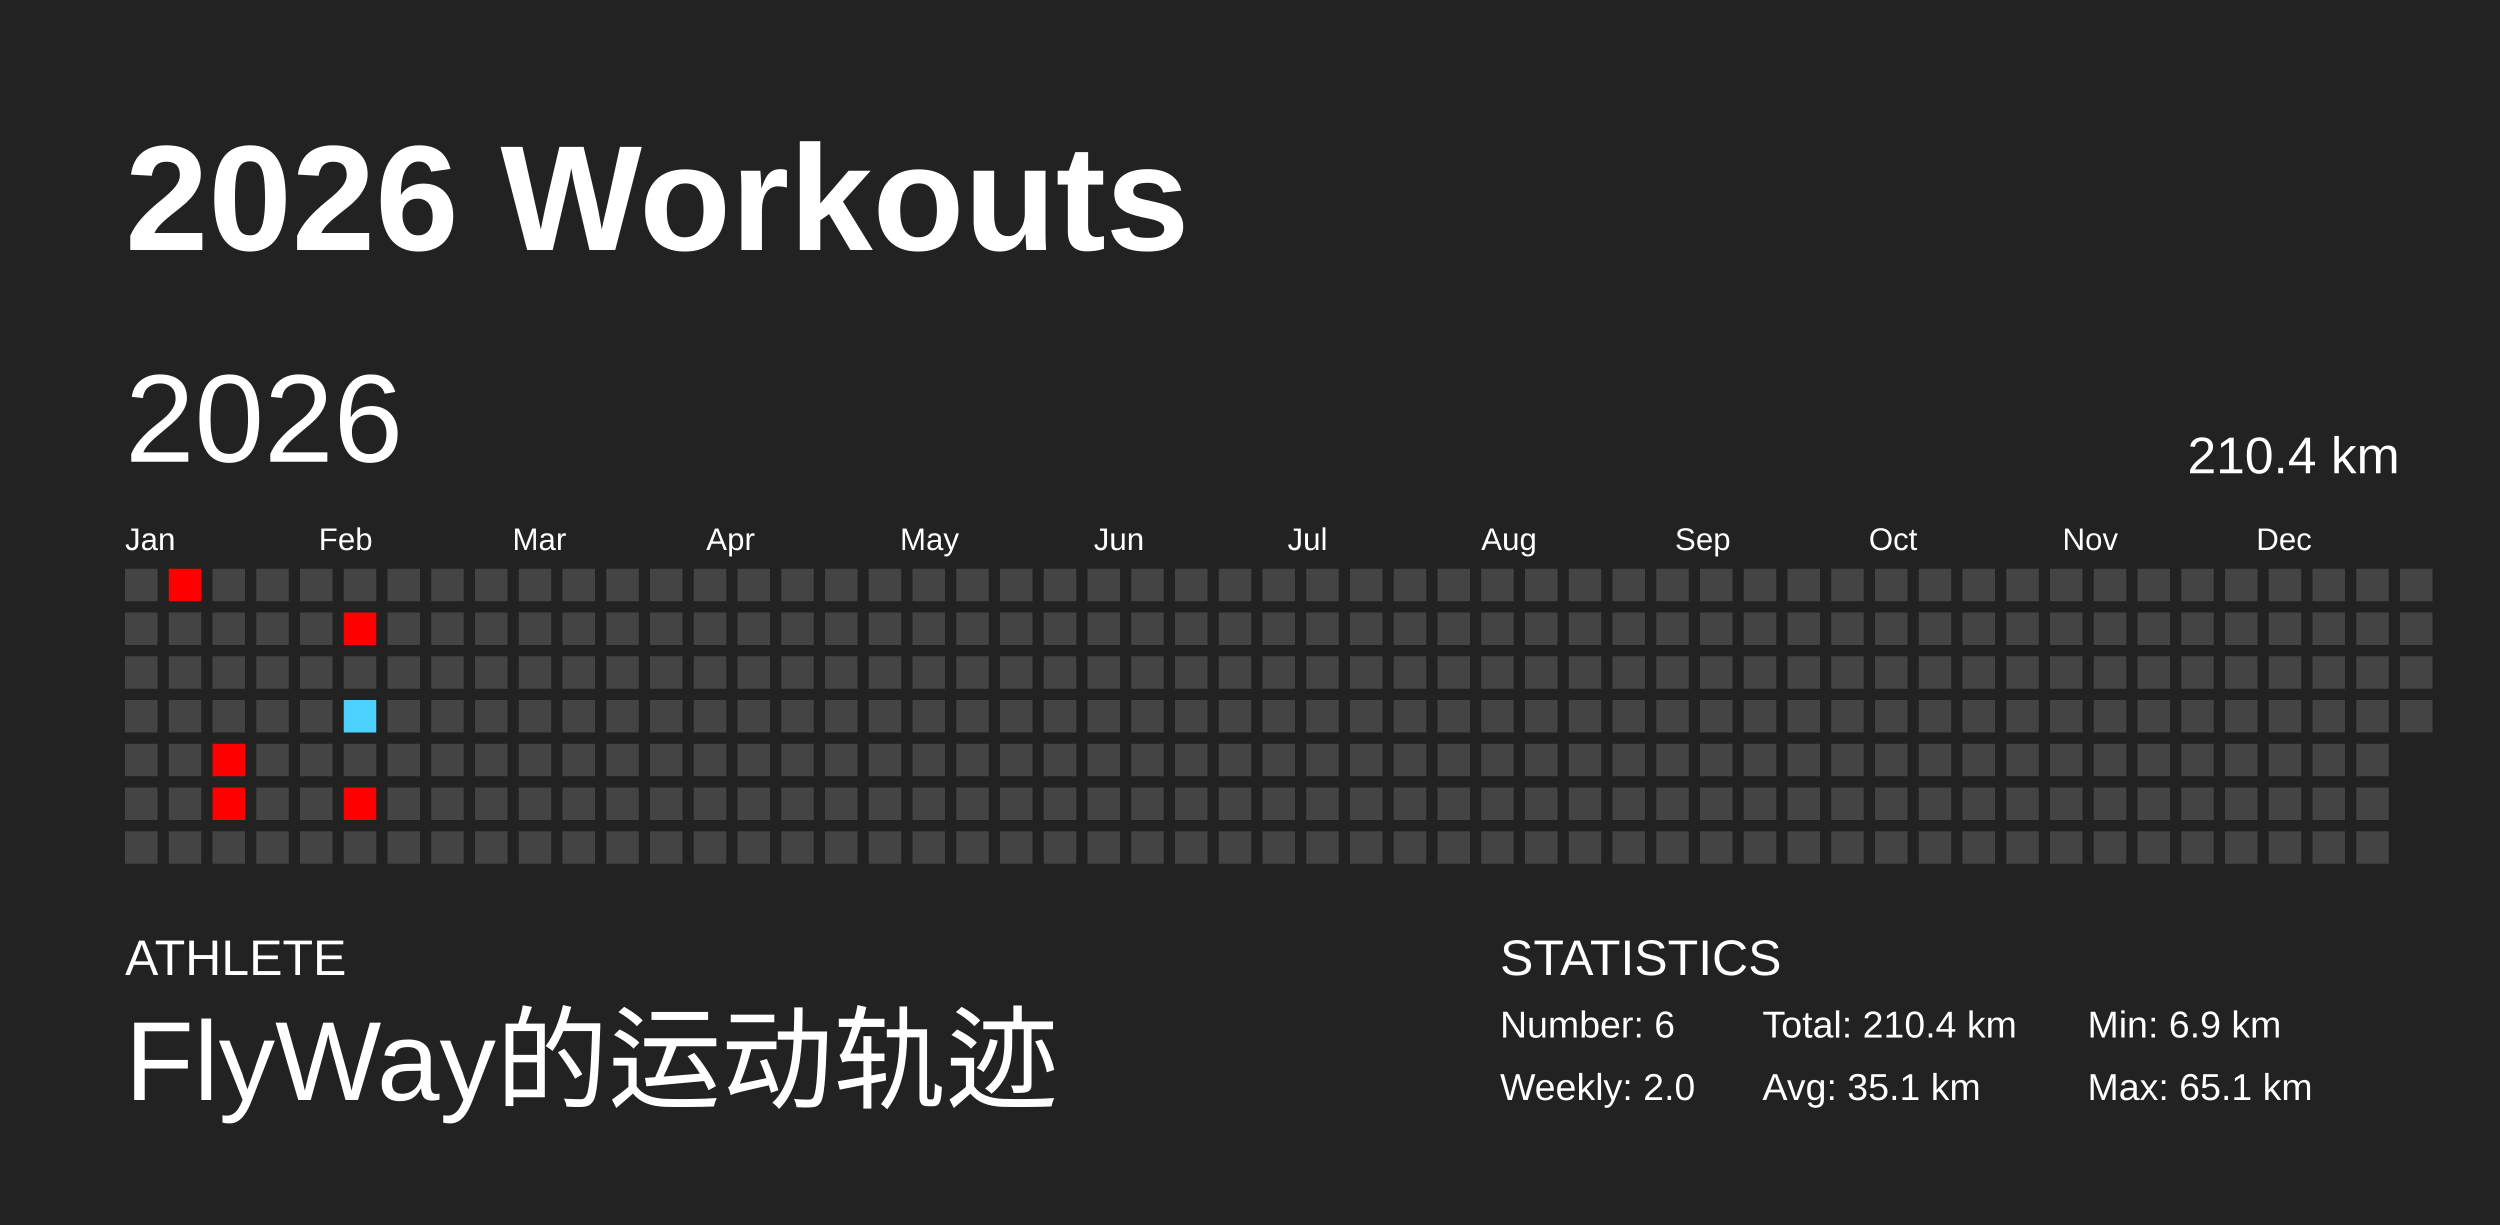
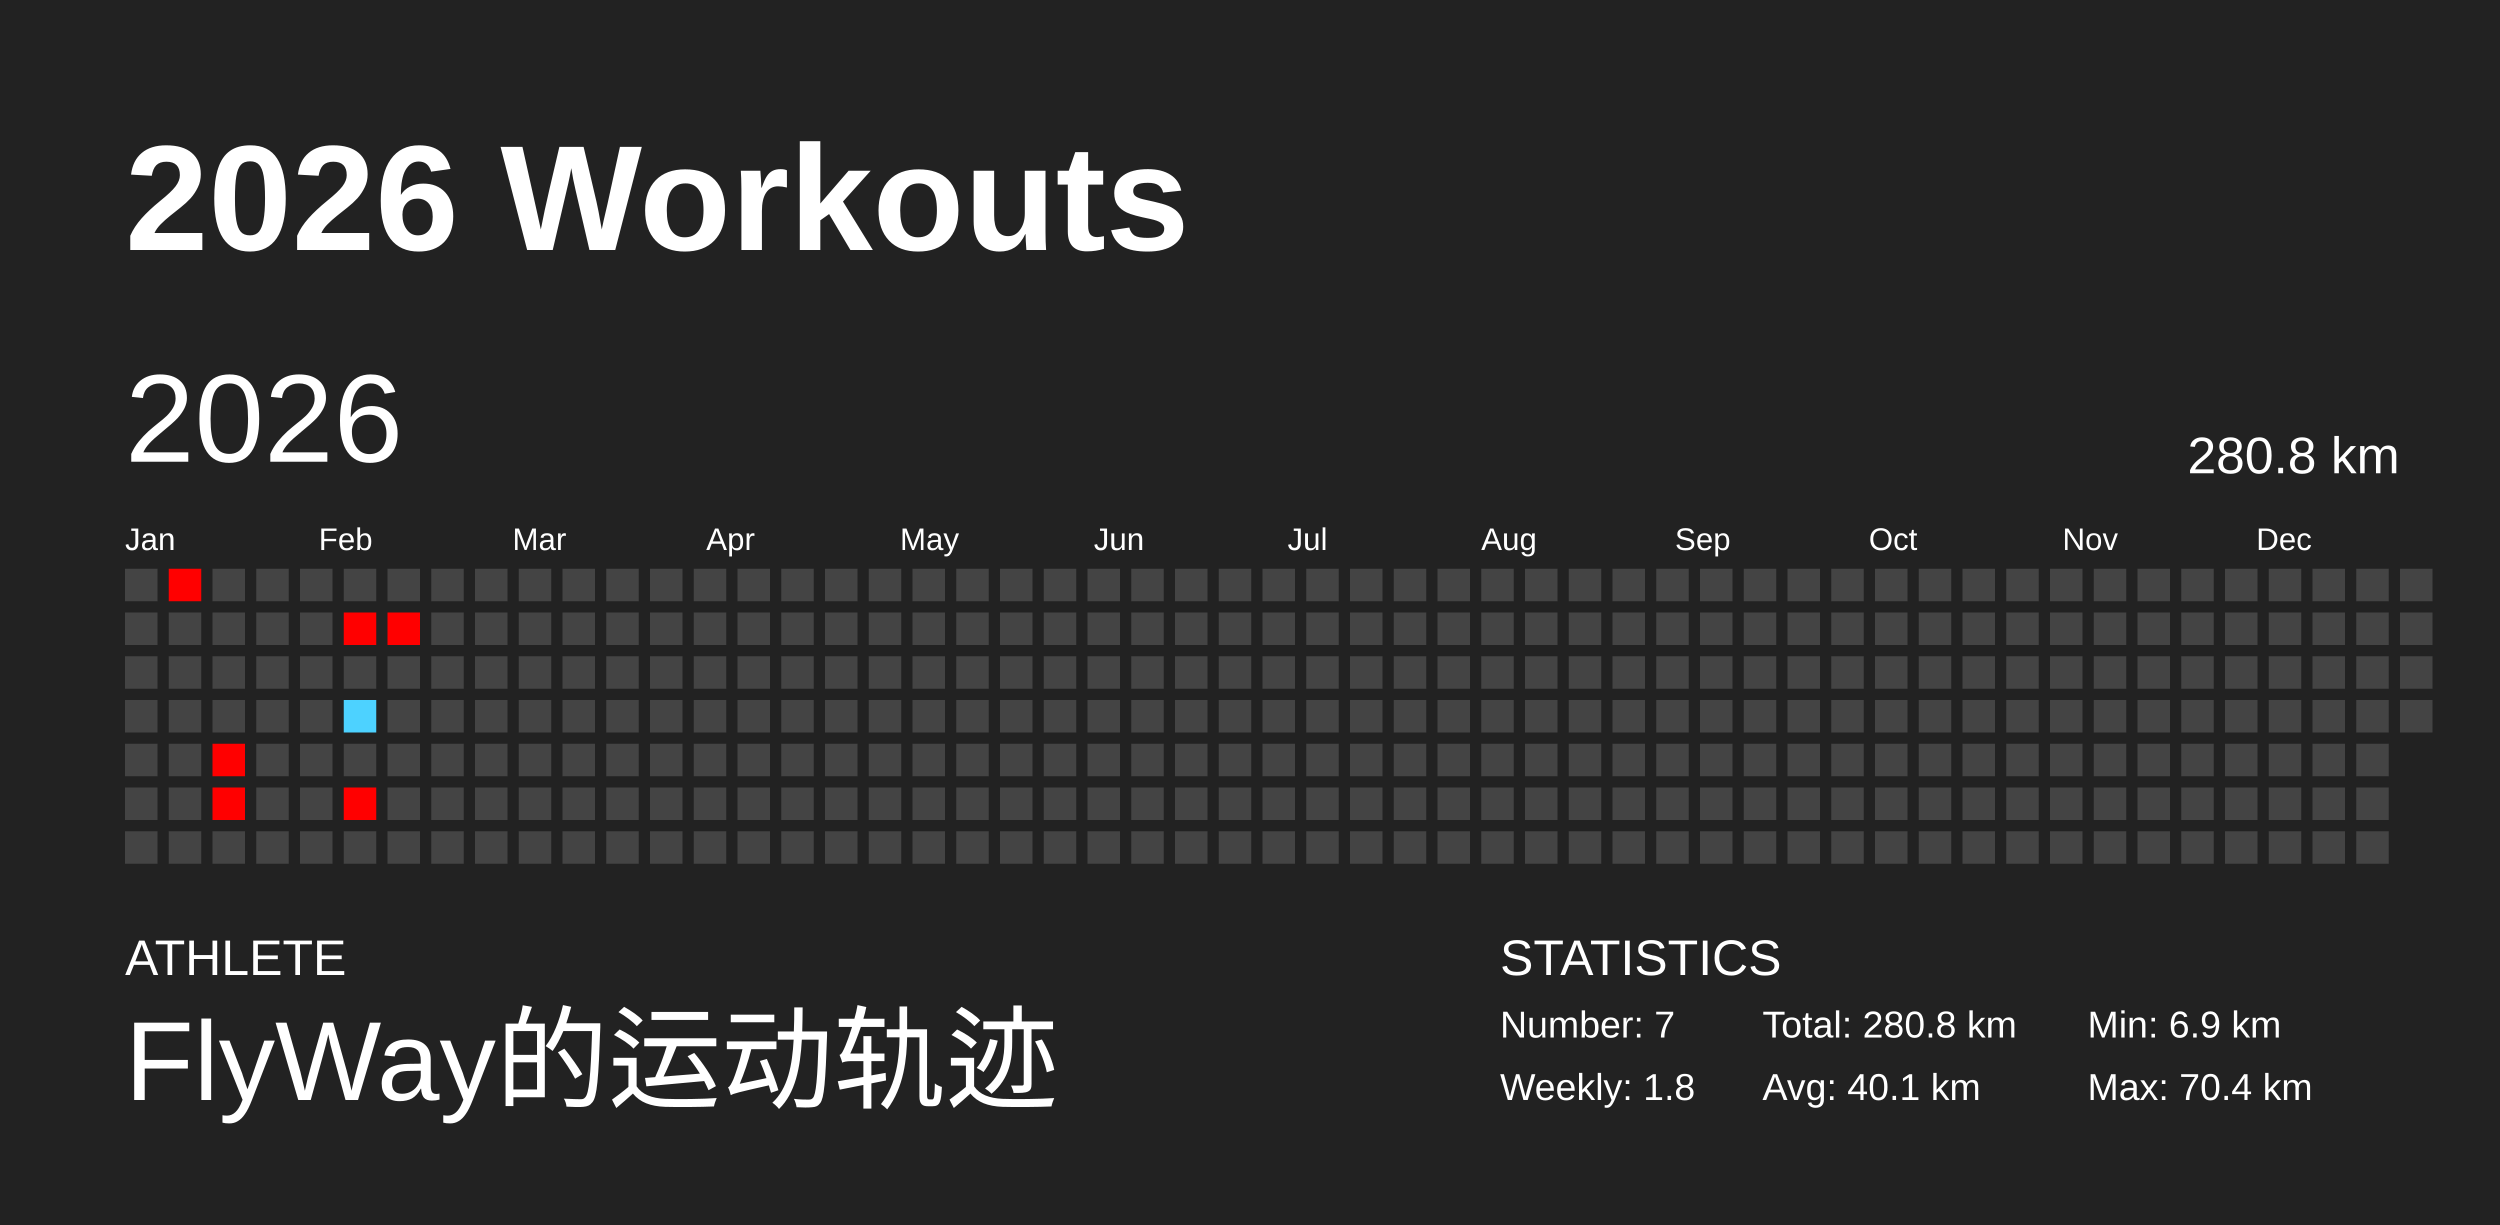
<svg xmlns="http://www.w3.org/2000/svg" baseProfile="full" height="98mm" version="1.1" viewBox="0,0,200,98" width="200mm">
  <defs />
  <rect fill="#222222" height="98" width="200" x="0" y="0" />
  <text fill="#FFFFFF" style="font-size:12px; font-family:Arial; font-weight:bold;" x="10" y="20">2026 Workouts</text>
  <text fill="#FFFFFF" style="font-size:4px; font-family:Arial" x="10" y="78">ATHLETE</text>
  <text fill="#FFFFFF" style="font-size:9px; font-family:Arial" x="10" y="88">FlyWay的运动轨迹</text>
  <text fill="#FFFFFF" style="font-size:4px; font-family:Arial" x="120" y="78">STATISTICS</text>
-   <text fill="#FFFFFF" style="font-size:3px; font-family:Arial" x="120" y="83">Number: 6</text>
-   <text fill="#FFFFFF" style="font-size:3px; font-family:Arial" x="120" y="88">Weekly: 2.0</text>
-   <text fill="#FFFFFF" style="font-size:3px; font-family:Arial" x="141" y="83">Total: 210.4 km</text>
-   <text fill="#FFFFFF" style="font-size:3px; font-family:Arial" x="141" y="88">Avg: 35.1 km</text>
+   <text fill="#FFFFFF" style="font-size:3px; font-family:Arial" x="120" y="83">Number: 7</text>
+   <text fill="#FFFFFF" style="font-size:3px; font-family:Arial" x="120" y="88">Weekly: 1.8</text>
+   <text fill="#FFFFFF" style="font-size:3px; font-family:Arial" x="141" y="83">Total: 280.8 km</text>
+   <text fill="#FFFFFF" style="font-size:3px; font-family:Arial" x="141" y="88">Avg: 40.1 km</text>
  <text fill="#FFFFFF" style="font-size:3px; font-family:Arial" x="167" y="83">Min: 6.9 km</text>
-   <text fill="#FFFFFF" style="font-size:3px; font-family:Arial" x="167" y="88">Max: 65.1 km</text>
+   <text fill="#FFFFFF" style="font-size:3px; font-family:Arial" x="167" y="88">Max: 70.4 km</text>
  <text dominant-baseline="hanging" fill="#FFFFFF" style="font-size:10.0px; font-family:Arial;" x="10" y="30">2026</text>
-   <text dominant-baseline="hanging" fill="#FFFFFF" style="font-size:4.125px; font-family:Arial;" x="175" y="35">210.4 km</text>
+   <text dominant-baseline="hanging" fill="#FFFFFF" style="font-size:4.125px; font-family:Arial;" x="175" y="35">280.8 km</text>
  <text fill="#FFFFFF" style="font-size:2.5px; font-family:Arial" x="10.0" y="44">Jan</text>
  <text fill="#FFFFFF" style="font-size:2.5px; font-family:Arial" x="25.5" y="44">Feb</text>
  <text fill="#FFFFFF" style="font-size:2.5px; font-family:Arial" x="41.0" y="44">Mar</text>
  <text fill="#FFFFFF" style="font-size:2.5px; font-family:Arial" x="56.5" y="44">Apr</text>
  <text fill="#FFFFFF" style="font-size:2.5px; font-family:Arial" x="72.0" y="44">May</text>
  <text fill="#FFFFFF" style="font-size:2.5px; font-family:Arial" x="87.5" y="44">Jun</text>
  <text fill="#FFFFFF" style="font-size:2.5px; font-family:Arial" x="103.0" y="44">Jul</text>
  <text fill="#FFFFFF" style="font-size:2.5px; font-family:Arial" x="118.5" y="44">Aug</text>
  <text fill="#FFFFFF" style="font-size:2.5px; font-family:Arial" x="134.0" y="44">Sep</text>
  <text fill="#FFFFFF" style="font-size:2.5px; font-family:Arial" x="149.5" y="44">Oct</text>
  <text fill="#FFFFFF" style="font-size:2.5px; font-family:Arial" x="165.0" y="44">Nov</text>
  <text fill="#FFFFFF" style="font-size:2.5px; font-family:Arial" x="180.5" y="44">Dec</text>
  <rect fill="#444444" height="2.6" width="2.6" x="10.0" y="45.5" />
  <rect fill="#444444" height="2.6" width="2.6" x="10.0" y="49.0" />
  <rect fill="#444444" height="2.6" width="2.6" x="10.0" y="52.5" />
  <rect fill="#444444" height="2.6" width="2.6" x="10.0" y="56.0" />
  <rect fill="#444444" height="2.6" width="2.6" x="10.0" y="59.5" />
  <rect fill="#444444" height="2.6" width="2.6" x="10.0" y="63.0" />
  <rect fill="#444444" height="2.6" width="2.6" x="10.0" y="66.5" />
  <rect fill="red" height="2.6" width="2.6" x="13.5" y="45.5" />
  <rect fill="#444444" height="2.6" width="2.6" x="13.5" y="49.0" />
  <rect fill="#444444" height="2.6" width="2.6" x="13.5" y="52.5" />
  <rect fill="#444444" height="2.6" width="2.6" x="13.5" y="56.0" />
  <rect fill="#444444" height="2.6" width="2.6" x="13.5" y="59.5" />
  <rect fill="#444444" height="2.6" width="2.6" x="13.5" y="63.0" />
  <rect fill="#444444" height="2.6" width="2.6" x="13.5" y="66.5" />
  <rect fill="#444444" height="2.6" width="2.6" x="17.0" y="45.5" />
  <rect fill="#444444" height="2.6" width="2.6" x="17.0" y="49.0" />
  <rect fill="#444444" height="2.6" width="2.6" x="17.0" y="52.5" />
  <rect fill="#444444" height="2.6" width="2.6" x="17.0" y="56.0" />
  <rect fill="red" height="2.6" width="2.6" x="17.0" y="59.5" />
  <rect fill="red" height="2.6" width="2.6" x="17.0" y="63.0" />
  <rect fill="#444444" height="2.6" width="2.6" x="17.0" y="66.5" />
  <rect fill="#444444" height="2.6" width="2.6" x="20.5" y="45.5" />
  <rect fill="#444444" height="2.6" width="2.6" x="20.5" y="49.0" />
  <rect fill="#444444" height="2.6" width="2.6" x="20.5" y="52.5" />
  <rect fill="#444444" height="2.6" width="2.6" x="20.5" y="56.0" />
  <rect fill="#444444" height="2.6" width="2.6" x="20.5" y="59.5" />
  <rect fill="#444444" height="2.6" width="2.6" x="20.5" y="63.0" />
  <rect fill="#444444" height="2.6" width="2.6" x="20.5" y="66.5" />
  <rect fill="#444444" height="2.6" width="2.6" x="24.0" y="45.5" />
  <rect fill="#444444" height="2.6" width="2.6" x="24.0" y="49.0" />
  <rect fill="#444444" height="2.6" width="2.6" x="24.0" y="52.5" />
  <rect fill="#444444" height="2.6" width="2.6" x="24.0" y="56.0" />
  <rect fill="#444444" height="2.6" width="2.6" x="24.0" y="59.5" />
  <rect fill="#444444" height="2.6" width="2.6" x="24.0" y="63.0" />
  <rect fill="#444444" height="2.6" width="2.6" x="24.0" y="66.5" />
  <rect fill="#444444" height="2.6" width="2.6" x="27.5" y="45.5" />
  <rect fill="red" height="2.6" width="2.6" x="27.5" y="49.0" />
  <rect fill="#444444" height="2.6" width="2.6" x="27.5" y="52.5" />
  <rect fill="#4dd2ff" height="2.6" width="2.6" x="27.5" y="56.0" />
  <rect fill="#444444" height="2.6" width="2.6" x="27.5" y="59.5" />
  <rect fill="red" height="2.6" width="2.6" x="27.5" y="63.0" />
  <rect fill="#444444" height="2.6" width="2.6" x="27.5" y="66.5" />
  <rect fill="#444444" height="2.6" width="2.6" x="31.0" y="45.5" />
-   <rect fill="#444444" height="2.6" width="2.6" x="31.0" y="49.0" />
+   <rect fill="red" height="2.6" width="2.6" x="31.0" y="49.0" />
  <rect fill="#444444" height="2.6" width="2.6" x="31.0" y="52.5" />
  <rect fill="#444444" height="2.6" width="2.6" x="31.0" y="56.0" />
  <rect fill="#444444" height="2.6" width="2.6" x="31.0" y="59.5" />
  <rect fill="#444444" height="2.6" width="2.6" x="31.0" y="63.0" />
  <rect fill="#444444" height="2.6" width="2.6" x="31.0" y="66.5" />
  <rect fill="#444444" height="2.6" width="2.6" x="34.5" y="45.5" />
  <rect fill="#444444" height="2.6" width="2.6" x="34.5" y="49.0" />
  <rect fill="#444444" height="2.6" width="2.6" x="34.5" y="52.5" />
  <rect fill="#444444" height="2.6" width="2.6" x="34.5" y="56.0" />
  <rect fill="#444444" height="2.6" width="2.6" x="34.5" y="59.5" />
  <rect fill="#444444" height="2.6" width="2.6" x="34.5" y="63.0" />
  <rect fill="#444444" height="2.6" width="2.6" x="34.5" y="66.5" />
  <rect fill="#444444" height="2.6" width="2.6" x="38.0" y="45.5" />
  <rect fill="#444444" height="2.6" width="2.6" x="38.0" y="49.0" />
  <rect fill="#444444" height="2.6" width="2.6" x="38.0" y="52.5" />
  <rect fill="#444444" height="2.6" width="2.6" x="38.0" y="56.0" />
  <rect fill="#444444" height="2.6" width="2.6" x="38.0" y="59.5" />
  <rect fill="#444444" height="2.6" width="2.6" x="38.0" y="63.0" />
  <rect fill="#444444" height="2.6" width="2.6" x="38.0" y="66.5" />
  <rect fill="#444444" height="2.6" width="2.6" x="41.5" y="45.5" />
  <rect fill="#444444" height="2.6" width="2.6" x="41.5" y="49.0" />
  <rect fill="#444444" height="2.6" width="2.6" x="41.5" y="52.5" />
  <rect fill="#444444" height="2.6" width="2.6" x="41.5" y="56.0" />
  <rect fill="#444444" height="2.6" width="2.6" x="41.5" y="59.5" />
  <rect fill="#444444" height="2.6" width="2.6" x="41.5" y="63.0" />
  <rect fill="#444444" height="2.6" width="2.6" x="41.5" y="66.5" />
  <rect fill="#444444" height="2.6" width="2.6" x="45.0" y="45.5" />
  <rect fill="#444444" height="2.6" width="2.6" x="45.0" y="49.0" />
  <rect fill="#444444" height="2.6" width="2.6" x="45.0" y="52.5" />
  <rect fill="#444444" height="2.6" width="2.6" x="45.0" y="56.0" />
  <rect fill="#444444" height="2.6" width="2.6" x="45.0" y="59.5" />
  <rect fill="#444444" height="2.6" width="2.6" x="45.0" y="63.0" />
  <rect fill="#444444" height="2.6" width="2.6" x="45.0" y="66.5" />
  <rect fill="#444444" height="2.6" width="2.6" x="48.5" y="45.5" />
  <rect fill="#444444" height="2.6" width="2.6" x="48.5" y="49.0" />
  <rect fill="#444444" height="2.6" width="2.6" x="48.5" y="52.5" />
  <rect fill="#444444" height="2.6" width="2.6" x="48.5" y="56.0" />
  <rect fill="#444444" height="2.6" width="2.6" x="48.5" y="59.5" />
  <rect fill="#444444" height="2.6" width="2.6" x="48.5" y="63.0" />
  <rect fill="#444444" height="2.6" width="2.6" x="48.5" y="66.5" />
  <rect fill="#444444" height="2.6" width="2.6" x="52.0" y="45.5" />
  <rect fill="#444444" height="2.6" width="2.6" x="52.0" y="49.0" />
  <rect fill="#444444" height="2.6" width="2.6" x="52.0" y="52.5" />
  <rect fill="#444444" height="2.6" width="2.6" x="52.0" y="56.0" />
  <rect fill="#444444" height="2.6" width="2.6" x="52.0" y="59.5" />
  <rect fill="#444444" height="2.6" width="2.6" x="52.0" y="63.0" />
  <rect fill="#444444" height="2.6" width="2.6" x="52.0" y="66.5" />
  <rect fill="#444444" height="2.6" width="2.6" x="55.5" y="45.5" />
  <rect fill="#444444" height="2.6" width="2.6" x="55.5" y="49.0" />
  <rect fill="#444444" height="2.6" width="2.6" x="55.5" y="52.5" />
  <rect fill="#444444" height="2.6" width="2.6" x="55.5" y="56.0" />
  <rect fill="#444444" height="2.6" width="2.6" x="55.5" y="59.5" />
  <rect fill="#444444" height="2.6" width="2.6" x="55.5" y="63.0" />
  <rect fill="#444444" height="2.6" width="2.6" x="55.5" y="66.5" />
  <rect fill="#444444" height="2.6" width="2.6" x="59.0" y="45.5" />
  <rect fill="#444444" height="2.6" width="2.6" x="59.0" y="49.0" />
  <rect fill="#444444" height="2.6" width="2.6" x="59.0" y="52.5" />
  <rect fill="#444444" height="2.6" width="2.6" x="59.0" y="56.0" />
  <rect fill="#444444" height="2.6" width="2.6" x="59.0" y="59.5" />
  <rect fill="#444444" height="2.6" width="2.6" x="59.0" y="63.0" />
  <rect fill="#444444" height="2.6" width="2.6" x="59.0" y="66.5" />
  <rect fill="#444444" height="2.6" width="2.6" x="62.5" y="45.5" />
  <rect fill="#444444" height="2.6" width="2.6" x="62.5" y="49.0" />
  <rect fill="#444444" height="2.6" width="2.6" x="62.5" y="52.5" />
  <rect fill="#444444" height="2.6" width="2.6" x="62.5" y="56.0" />
  <rect fill="#444444" height="2.6" width="2.6" x="62.5" y="59.5" />
  <rect fill="#444444" height="2.6" width="2.6" x="62.5" y="63.0" />
  <rect fill="#444444" height="2.6" width="2.6" x="62.5" y="66.5" />
  <rect fill="#444444" height="2.6" width="2.6" x="66.0" y="45.5" />
  <rect fill="#444444" height="2.6" width="2.6" x="66.0" y="49.0" />
  <rect fill="#444444" height="2.6" width="2.6" x="66.0" y="52.5" />
  <rect fill="#444444" height="2.6" width="2.6" x="66.0" y="56.0" />
  <rect fill="#444444" height="2.6" width="2.6" x="66.0" y="59.5" />
  <rect fill="#444444" height="2.6" width="2.6" x="66.0" y="63.0" />
  <rect fill="#444444" height="2.6" width="2.6" x="66.0" y="66.5" />
  <rect fill="#444444" height="2.6" width="2.6" x="69.5" y="45.5" />
  <rect fill="#444444" height="2.6" width="2.6" x="69.5" y="49.0" />
  <rect fill="#444444" height="2.6" width="2.6" x="69.5" y="52.5" />
  <rect fill="#444444" height="2.6" width="2.6" x="69.5" y="56.0" />
  <rect fill="#444444" height="2.6" width="2.6" x="69.5" y="59.5" />
  <rect fill="#444444" height="2.6" width="2.6" x="69.5" y="63.0" />
  <rect fill="#444444" height="2.6" width="2.6" x="69.5" y="66.5" />
  <rect fill="#444444" height="2.6" width="2.6" x="73.0" y="45.5" />
  <rect fill="#444444" height="2.6" width="2.6" x="73.0" y="49.0" />
  <rect fill="#444444" height="2.6" width="2.6" x="73.0" y="52.5" />
  <rect fill="#444444" height="2.6" width="2.6" x="73.0" y="56.0" />
  <rect fill="#444444" height="2.6" width="2.6" x="73.0" y="59.5" />
  <rect fill="#444444" height="2.6" width="2.6" x="73.0" y="63.0" />
  <rect fill="#444444" height="2.6" width="2.6" x="73.0" y="66.5" />
  <rect fill="#444444" height="2.6" width="2.6" x="76.5" y="45.5" />
  <rect fill="#444444" height="2.6" width="2.6" x="76.5" y="49.0" />
  <rect fill="#444444" height="2.6" width="2.6" x="76.5" y="52.5" />
  <rect fill="#444444" height="2.6" width="2.6" x="76.5" y="56.0" />
  <rect fill="#444444" height="2.6" width="2.6" x="76.5" y="59.5" />
  <rect fill="#444444" height="2.6" width="2.6" x="76.5" y="63.0" />
  <rect fill="#444444" height="2.6" width="2.6" x="76.5" y="66.5" />
  <rect fill="#444444" height="2.6" width="2.6" x="80.0" y="45.5" />
  <rect fill="#444444" height="2.6" width="2.6" x="80.0" y="49.0" />
  <rect fill="#444444" height="2.6" width="2.6" x="80.0" y="52.5" />
  <rect fill="#444444" height="2.6" width="2.6" x="80.0" y="56.0" />
  <rect fill="#444444" height="2.6" width="2.6" x="80.0" y="59.5" />
  <rect fill="#444444" height="2.6" width="2.6" x="80.0" y="63.0" />
  <rect fill="#444444" height="2.6" width="2.6" x="80.0" y="66.5" />
  <rect fill="#444444" height="2.6" width="2.6" x="83.5" y="45.5" />
  <rect fill="#444444" height="2.6" width="2.6" x="83.5" y="49.0" />
  <rect fill="#444444" height="2.6" width="2.6" x="83.5" y="52.5" />
  <rect fill="#444444" height="2.6" width="2.6" x="83.5" y="56.0" />
  <rect fill="#444444" height="2.6" width="2.6" x="83.5" y="59.5" />
  <rect fill="#444444" height="2.6" width="2.6" x="83.5" y="63.0" />
  <rect fill="#444444" height="2.6" width="2.6" x="83.5" y="66.5" />
  <rect fill="#444444" height="2.6" width="2.6" x="87.0" y="45.5" />
  <rect fill="#444444" height="2.6" width="2.6" x="87.0" y="49.0" />
  <rect fill="#444444" height="2.6" width="2.6" x="87.0" y="52.5" />
  <rect fill="#444444" height="2.6" width="2.6" x="87.0" y="56.0" />
  <rect fill="#444444" height="2.6" width="2.6" x="87.0" y="59.5" />
  <rect fill="#444444" height="2.6" width="2.6" x="87.0" y="63.0" />
  <rect fill="#444444" height="2.6" width="2.6" x="87.0" y="66.5" />
  <rect fill="#444444" height="2.6" width="2.6" x="90.5" y="45.5" />
  <rect fill="#444444" height="2.6" width="2.6" x="90.5" y="49.0" />
  <rect fill="#444444" height="2.6" width="2.6" x="90.5" y="52.5" />
  <rect fill="#444444" height="2.6" width="2.6" x="90.5" y="56.0" />
  <rect fill="#444444" height="2.6" width="2.6" x="90.5" y="59.5" />
  <rect fill="#444444" height="2.6" width="2.6" x="90.5" y="63.0" />
  <rect fill="#444444" height="2.6" width="2.6" x="90.5" y="66.5" />
  <rect fill="#444444" height="2.6" width="2.6" x="94.0" y="45.5" />
  <rect fill="#444444" height="2.6" width="2.6" x="94.0" y="49.0" />
  <rect fill="#444444" height="2.6" width="2.6" x="94.0" y="52.5" />
  <rect fill="#444444" height="2.6" width="2.6" x="94.0" y="56.0" />
  <rect fill="#444444" height="2.6" width="2.6" x="94.0" y="59.5" />
  <rect fill="#444444" height="2.6" width="2.6" x="94.0" y="63.0" />
  <rect fill="#444444" height="2.6" width="2.6" x="94.0" y="66.5" />
  <rect fill="#444444" height="2.6" width="2.6" x="97.5" y="45.5" />
  <rect fill="#444444" height="2.6" width="2.6" x="97.5" y="49.0" />
  <rect fill="#444444" height="2.6" width="2.6" x="97.5" y="52.5" />
  <rect fill="#444444" height="2.6" width="2.6" x="97.5" y="56.0" />
  <rect fill="#444444" height="2.6" width="2.6" x="97.5" y="59.5" />
  <rect fill="#444444" height="2.6" width="2.6" x="97.5" y="63.0" />
  <rect fill="#444444" height="2.6" width="2.6" x="97.5" y="66.5" />
  <rect fill="#444444" height="2.6" width="2.6" x="101.0" y="45.5" />
  <rect fill="#444444" height="2.6" width="2.6" x="101.0" y="49.0" />
  <rect fill="#444444" height="2.6" width="2.6" x="101.0" y="52.5" />
  <rect fill="#444444" height="2.6" width="2.6" x="101.0" y="56.0" />
  <rect fill="#444444" height="2.6" width="2.6" x="101.0" y="59.5" />
  <rect fill="#444444" height="2.6" width="2.6" x="101.0" y="63.0" />
  <rect fill="#444444" height="2.6" width="2.6" x="101.0" y="66.5" />
  <rect fill="#444444" height="2.6" width="2.6" x="104.5" y="45.5" />
  <rect fill="#444444" height="2.6" width="2.6" x="104.5" y="49.0" />
  <rect fill="#444444" height="2.6" width="2.6" x="104.5" y="52.5" />
  <rect fill="#444444" height="2.6" width="2.6" x="104.5" y="56.0" />
  <rect fill="#444444" height="2.6" width="2.6" x="104.5" y="59.5" />
  <rect fill="#444444" height="2.6" width="2.6" x="104.5" y="63.0" />
  <rect fill="#444444" height="2.6" width="2.6" x="104.5" y="66.5" />
  <rect fill="#444444" height="2.6" width="2.6" x="108.0" y="45.5" />
  <rect fill="#444444" height="2.6" width="2.6" x="108.0" y="49.0" />
  <rect fill="#444444" height="2.6" width="2.6" x="108.0" y="52.5" />
  <rect fill="#444444" height="2.6" width="2.6" x="108.0" y="56.0" />
  <rect fill="#444444" height="2.6" width="2.6" x="108.0" y="59.5" />
  <rect fill="#444444" height="2.6" width="2.6" x="108.0" y="63.0" />
  <rect fill="#444444" height="2.6" width="2.6" x="108.0" y="66.5" />
  <rect fill="#444444" height="2.6" width="2.6" x="111.5" y="45.5" />
  <rect fill="#444444" height="2.6" width="2.6" x="111.5" y="49.0" />
  <rect fill="#444444" height="2.6" width="2.6" x="111.5" y="52.5" />
  <rect fill="#444444" height="2.6" width="2.6" x="111.5" y="56.0" />
  <rect fill="#444444" height="2.6" width="2.6" x="111.5" y="59.5" />
  <rect fill="#444444" height="2.6" width="2.6" x="111.5" y="63.0" />
  <rect fill="#444444" height="2.6" width="2.6" x="111.5" y="66.5" />
  <rect fill="#444444" height="2.6" width="2.6" x="115.0" y="45.5" />
  <rect fill="#444444" height="2.6" width="2.6" x="115.0" y="49.0" />
  <rect fill="#444444" height="2.6" width="2.6" x="115.0" y="52.5" />
  <rect fill="#444444" height="2.6" width="2.6" x="115.0" y="56.0" />
  <rect fill="#444444" height="2.6" width="2.6" x="115.0" y="59.5" />
  <rect fill="#444444" height="2.6" width="2.6" x="115.0" y="63.0" />
  <rect fill="#444444" height="2.6" width="2.6" x="115.0" y="66.5" />
  <rect fill="#444444" height="2.6" width="2.6" x="118.5" y="45.5" />
  <rect fill="#444444" height="2.6" width="2.6" x="118.5" y="49.0" />
  <rect fill="#444444" height="2.6" width="2.6" x="118.5" y="52.5" />
  <rect fill="#444444" height="2.6" width="2.6" x="118.5" y="56.0" />
  <rect fill="#444444" height="2.6" width="2.6" x="118.5" y="59.5" />
  <rect fill="#444444" height="2.6" width="2.6" x="118.5" y="63.0" />
  <rect fill="#444444" height="2.6" width="2.6" x="118.5" y="66.5" />
  <rect fill="#444444" height="2.6" width="2.6" x="122.0" y="45.5" />
  <rect fill="#444444" height="2.6" width="2.6" x="122.0" y="49.0" />
  <rect fill="#444444" height="2.6" width="2.6" x="122.0" y="52.5" />
  <rect fill="#444444" height="2.6" width="2.6" x="122.0" y="56.0" />
  <rect fill="#444444" height="2.6" width="2.6" x="122.0" y="59.5" />
  <rect fill="#444444" height="2.6" width="2.6" x="122.0" y="63.0" />
  <rect fill="#444444" height="2.6" width="2.6" x="122.0" y="66.5" />
  <rect fill="#444444" height="2.6" width="2.6" x="125.5" y="45.5" />
  <rect fill="#444444" height="2.6" width="2.6" x="125.5" y="49.0" />
  <rect fill="#444444" height="2.6" width="2.6" x="125.5" y="52.5" />
  <rect fill="#444444" height="2.6" width="2.6" x="125.5" y="56.0" />
  <rect fill="#444444" height="2.6" width="2.6" x="125.5" y="59.5" />
  <rect fill="#444444" height="2.6" width="2.6" x="125.5" y="63.0" />
  <rect fill="#444444" height="2.6" width="2.6" x="125.5" y="66.5" />
  <rect fill="#444444" height="2.6" width="2.6" x="129.0" y="45.5" />
  <rect fill="#444444" height="2.6" width="2.6" x="129.0" y="49.0" />
  <rect fill="#444444" height="2.6" width="2.6" x="129.0" y="52.5" />
  <rect fill="#444444" height="2.6" width="2.6" x="129.0" y="56.0" />
  <rect fill="#444444" height="2.6" width="2.6" x="129.0" y="59.5" />
  <rect fill="#444444" height="2.6" width="2.6" x="129.0" y="63.0" />
  <rect fill="#444444" height="2.6" width="2.6" x="129.0" y="66.5" />
  <rect fill="#444444" height="2.6" width="2.6" x="132.5" y="45.5" />
  <rect fill="#444444" height="2.6" width="2.6" x="132.5" y="49.0" />
  <rect fill="#444444" height="2.6" width="2.6" x="132.5" y="52.5" />
  <rect fill="#444444" height="2.6" width="2.6" x="132.5" y="56.0" />
  <rect fill="#444444" height="2.6" width="2.6" x="132.5" y="59.5" />
  <rect fill="#444444" height="2.6" width="2.6" x="132.5" y="63.0" />
  <rect fill="#444444" height="2.6" width="2.6" x="132.5" y="66.5" />
  <rect fill="#444444" height="2.6" width="2.6" x="136.0" y="45.5" />
  <rect fill="#444444" height="2.6" width="2.6" x="136.0" y="49.0" />
  <rect fill="#444444" height="2.6" width="2.6" x="136.0" y="52.5" />
  <rect fill="#444444" height="2.6" width="2.6" x="136.0" y="56.0" />
  <rect fill="#444444" height="2.6" width="2.6" x="136.0" y="59.5" />
  <rect fill="#444444" height="2.6" width="2.6" x="136.0" y="63.0" />
  <rect fill="#444444" height="2.6" width="2.6" x="136.0" y="66.5" />
  <rect fill="#444444" height="2.6" width="2.6" x="139.5" y="45.5" />
  <rect fill="#444444" height="2.6" width="2.6" x="139.5" y="49.0" />
  <rect fill="#444444" height="2.6" width="2.6" x="139.5" y="52.5" />
  <rect fill="#444444" height="2.6" width="2.6" x="139.5" y="56.0" />
  <rect fill="#444444" height="2.6" width="2.6" x="139.5" y="59.5" />
  <rect fill="#444444" height="2.6" width="2.6" x="139.5" y="63.0" />
  <rect fill="#444444" height="2.6" width="2.6" x="139.5" y="66.5" />
  <rect fill="#444444" height="2.6" width="2.6" x="143.0" y="45.5" />
  <rect fill="#444444" height="2.6" width="2.6" x="143.0" y="49.0" />
  <rect fill="#444444" height="2.6" width="2.6" x="143.0" y="52.5" />
  <rect fill="#444444" height="2.6" width="2.6" x="143.0" y="56.0" />
  <rect fill="#444444" height="2.6" width="2.6" x="143.0" y="59.5" />
  <rect fill="#444444" height="2.6" width="2.6" x="143.0" y="63.0" />
  <rect fill="#444444" height="2.6" width="2.6" x="143.0" y="66.5" />
  <rect fill="#444444" height="2.6" width="2.6" x="146.5" y="45.5" />
  <rect fill="#444444" height="2.6" width="2.6" x="146.5" y="49.0" />
  <rect fill="#444444" height="2.6" width="2.6" x="146.5" y="52.5" />
  <rect fill="#444444" height="2.6" width="2.6" x="146.5" y="56.0" />
  <rect fill="#444444" height="2.6" width="2.6" x="146.5" y="59.5" />
  <rect fill="#444444" height="2.6" width="2.6" x="146.5" y="63.0" />
  <rect fill="#444444" height="2.6" width="2.6" x="146.5" y="66.5" />
  <rect fill="#444444" height="2.6" width="2.6" x="150.0" y="45.5" />
  <rect fill="#444444" height="2.6" width="2.6" x="150.0" y="49.0" />
  <rect fill="#444444" height="2.6" width="2.6" x="150.0" y="52.5" />
  <rect fill="#444444" height="2.6" width="2.6" x="150.0" y="56.0" />
  <rect fill="#444444" height="2.6" width="2.6" x="150.0" y="59.5" />
  <rect fill="#444444" height="2.6" width="2.6" x="150.0" y="63.0" />
  <rect fill="#444444" height="2.6" width="2.6" x="150.0" y="66.5" />
  <rect fill="#444444" height="2.6" width="2.6" x="153.5" y="45.5" />
  <rect fill="#444444" height="2.6" width="2.6" x="153.5" y="49.0" />
  <rect fill="#444444" height="2.6" width="2.6" x="153.5" y="52.5" />
  <rect fill="#444444" height="2.6" width="2.6" x="153.5" y="56.0" />
  <rect fill="#444444" height="2.6" width="2.6" x="153.5" y="59.5" />
  <rect fill="#444444" height="2.6" width="2.6" x="153.5" y="63.0" />
  <rect fill="#444444" height="2.6" width="2.6" x="153.5" y="66.5" />
  <rect fill="#444444" height="2.6" width="2.6" x="157.0" y="45.5" />
  <rect fill="#444444" height="2.6" width="2.6" x="157.0" y="49.0" />
  <rect fill="#444444" height="2.6" width="2.6" x="157.0" y="52.5" />
  <rect fill="#444444" height="2.6" width="2.6" x="157.0" y="56.0" />
  <rect fill="#444444" height="2.6" width="2.6" x="157.0" y="59.5" />
  <rect fill="#444444" height="2.6" width="2.6" x="157.0" y="63.0" />
  <rect fill="#444444" height="2.6" width="2.6" x="157.0" y="66.5" />
  <rect fill="#444444" height="2.6" width="2.6" x="160.5" y="45.5" />
  <rect fill="#444444" height="2.6" width="2.6" x="160.5" y="49.0" />
  <rect fill="#444444" height="2.6" width="2.6" x="160.5" y="52.5" />
  <rect fill="#444444" height="2.6" width="2.6" x="160.5" y="56.0" />
  <rect fill="#444444" height="2.6" width="2.6" x="160.5" y="59.5" />
  <rect fill="#444444" height="2.6" width="2.6" x="160.5" y="63.0" />
  <rect fill="#444444" height="2.6" width="2.6" x="160.5" y="66.5" />
  <rect fill="#444444" height="2.6" width="2.6" x="164.0" y="45.5" />
  <rect fill="#444444" height="2.6" width="2.6" x="164.0" y="49.0" />
  <rect fill="#444444" height="2.6" width="2.6" x="164.0" y="52.5" />
  <rect fill="#444444" height="2.6" width="2.6" x="164.0" y="56.0" />
  <rect fill="#444444" height="2.6" width="2.6" x="164.0" y="59.5" />
  <rect fill="#444444" height="2.6" width="2.6" x="164.0" y="63.0" />
  <rect fill="#444444" height="2.6" width="2.6" x="164.0" y="66.5" />
  <rect fill="#444444" height="2.6" width="2.6" x="167.5" y="45.5" />
  <rect fill="#444444" height="2.6" width="2.6" x="167.5" y="49.0" />
  <rect fill="#444444" height="2.6" width="2.6" x="167.5" y="52.5" />
  <rect fill="#444444" height="2.6" width="2.6" x="167.5" y="56.0" />
  <rect fill="#444444" height="2.6" width="2.6" x="167.5" y="59.5" />
  <rect fill="#444444" height="2.6" width="2.6" x="167.5" y="63.0" />
  <rect fill="#444444" height="2.6" width="2.6" x="167.5" y="66.5" />
  <rect fill="#444444" height="2.6" width="2.6" x="171.0" y="45.5" />
  <rect fill="#444444" height="2.6" width="2.6" x="171.0" y="49.0" />
  <rect fill="#444444" height="2.6" width="2.6" x="171.0" y="52.5" />
  <rect fill="#444444" height="2.6" width="2.6" x="171.0" y="56.0" />
  <rect fill="#444444" height="2.6" width="2.6" x="171.0" y="59.5" />
  <rect fill="#444444" height="2.6" width="2.6" x="171.0" y="63.0" />
  <rect fill="#444444" height="2.6" width="2.6" x="171.0" y="66.5" />
  <rect fill="#444444" height="2.6" width="2.6" x="174.5" y="45.5" />
  <rect fill="#444444" height="2.6" width="2.6" x="174.5" y="49.0" />
  <rect fill="#444444" height="2.6" width="2.6" x="174.5" y="52.5" />
  <rect fill="#444444" height="2.6" width="2.6" x="174.5" y="56.0" />
  <rect fill="#444444" height="2.6" width="2.6" x="174.5" y="59.5" />
  <rect fill="#444444" height="2.6" width="2.6" x="174.5" y="63.0" />
  <rect fill="#444444" height="2.6" width="2.6" x="174.5" y="66.5" />
  <rect fill="#444444" height="2.6" width="2.6" x="178.0" y="45.5" />
  <rect fill="#444444" height="2.6" width="2.6" x="178.0" y="49.0" />
  <rect fill="#444444" height="2.6" width="2.6" x="178.0" y="52.5" />
  <rect fill="#444444" height="2.6" width="2.6" x="178.0" y="56.0" />
  <rect fill="#444444" height="2.6" width="2.6" x="178.0" y="59.5" />
  <rect fill="#444444" height="2.6" width="2.6" x="178.0" y="63.0" />
  <rect fill="#444444" height="2.6" width="2.6" x="178.0" y="66.5" />
  <rect fill="#444444" height="2.6" width="2.6" x="181.5" y="45.5" />
  <rect fill="#444444" height="2.6" width="2.6" x="181.5" y="49.0" />
  <rect fill="#444444" height="2.6" width="2.6" x="181.5" y="52.5" />
  <rect fill="#444444" height="2.6" width="2.6" x="181.5" y="56.0" />
  <rect fill="#444444" height="2.6" width="2.6" x="181.5" y="59.5" />
  <rect fill="#444444" height="2.6" width="2.6" x="181.5" y="63.0" />
  <rect fill="#444444" height="2.6" width="2.6" x="181.5" y="66.5" />
  <rect fill="#444444" height="2.6" width="2.6" x="185.0" y="45.5" />
  <rect fill="#444444" height="2.6" width="2.6" x="185.0" y="49.0" />
  <rect fill="#444444" height="2.6" width="2.6" x="185.0" y="52.5" />
  <rect fill="#444444" height="2.6" width="2.6" x="185.0" y="56.0" />
  <rect fill="#444444" height="2.6" width="2.6" x="185.0" y="59.5" />
  <rect fill="#444444" height="2.6" width="2.6" x="185.0" y="63.0" />
  <rect fill="#444444" height="2.6" width="2.6" x="185.0" y="66.5" />
  <rect fill="#444444" height="2.6" width="2.6" x="188.5" y="45.5" />
  <rect fill="#444444" height="2.6" width="2.6" x="188.5" y="49.0" />
  <rect fill="#444444" height="2.6" width="2.6" x="188.5" y="52.5" />
  <rect fill="#444444" height="2.6" width="2.6" x="188.5" y="56.0" />
  <rect fill="#444444" height="2.6" width="2.6" x="188.5" y="59.5" />
  <rect fill="#444444" height="2.6" width="2.6" x="188.5" y="63.0" />
  <rect fill="#444444" height="2.6" width="2.6" x="188.5" y="66.5" />
  <rect fill="#444444" height="2.6" width="2.6" x="192.0" y="45.5" />
  <rect fill="#444444" height="2.6" width="2.6" x="192.0" y="49.0" />
  <rect fill="#444444" height="2.6" width="2.6" x="192.0" y="52.5" />
  <rect fill="#444444" height="2.6" width="2.6" x="192.0" y="56.0" />
</svg>
